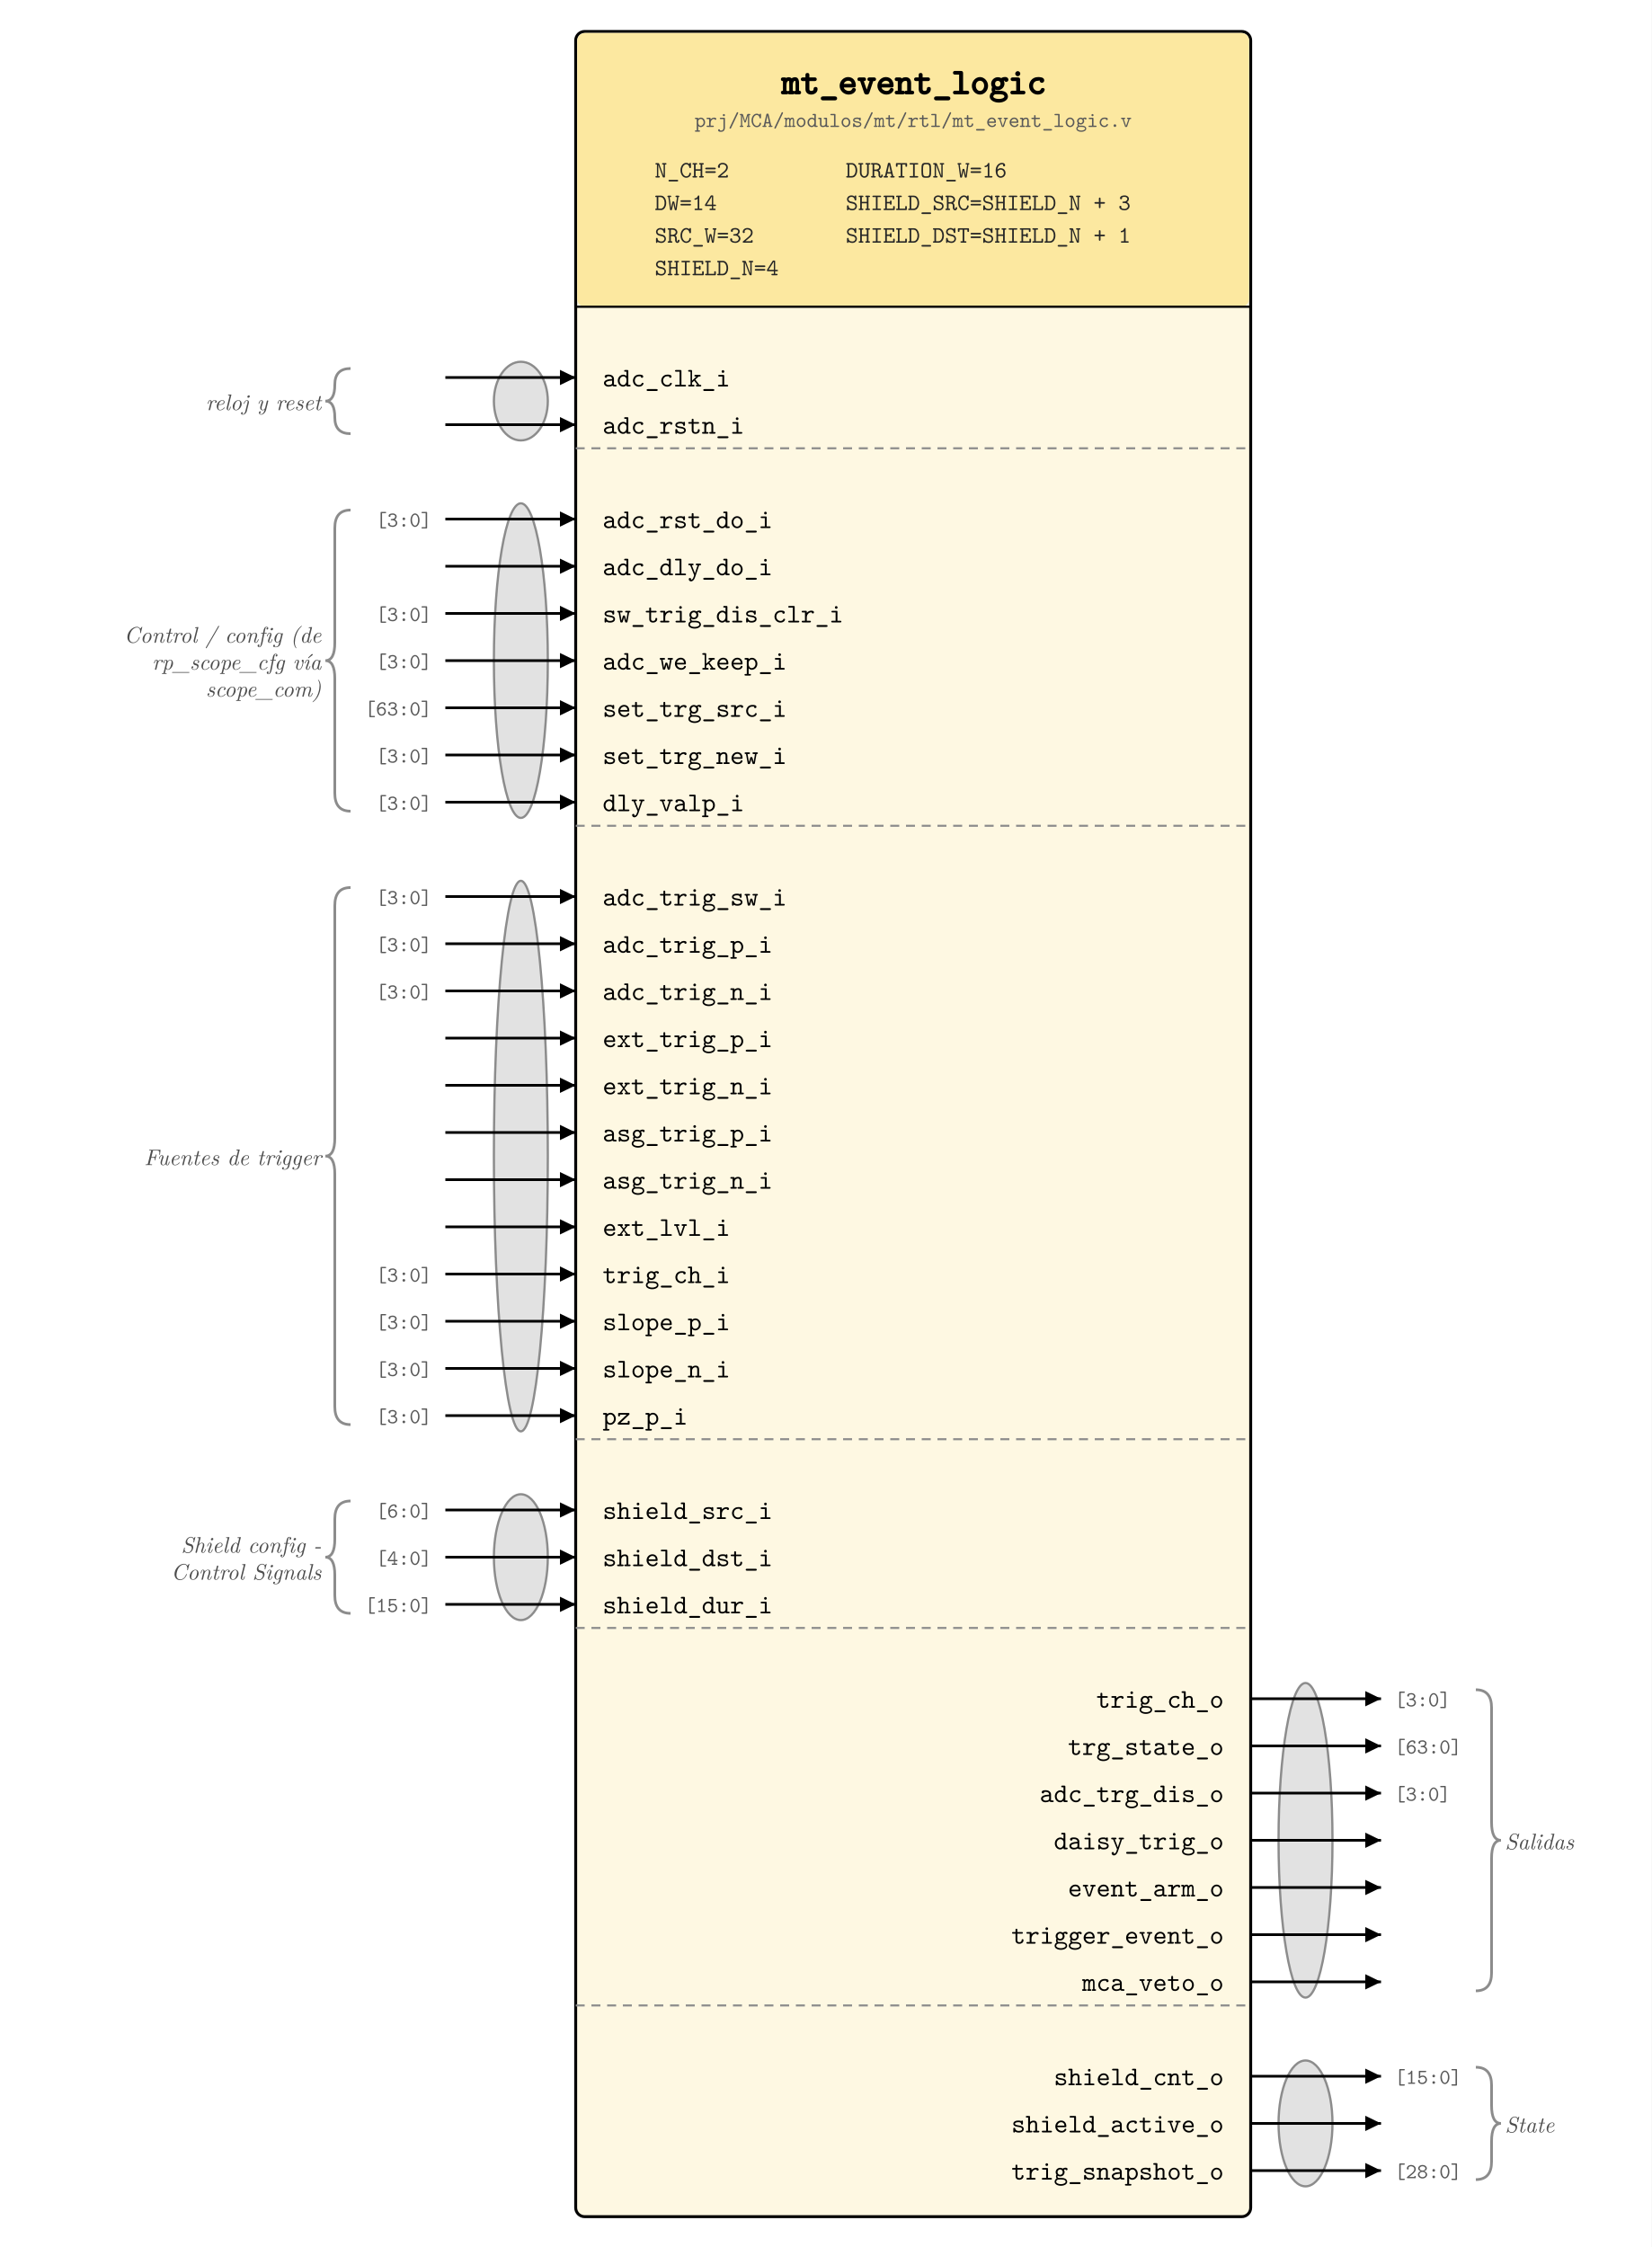
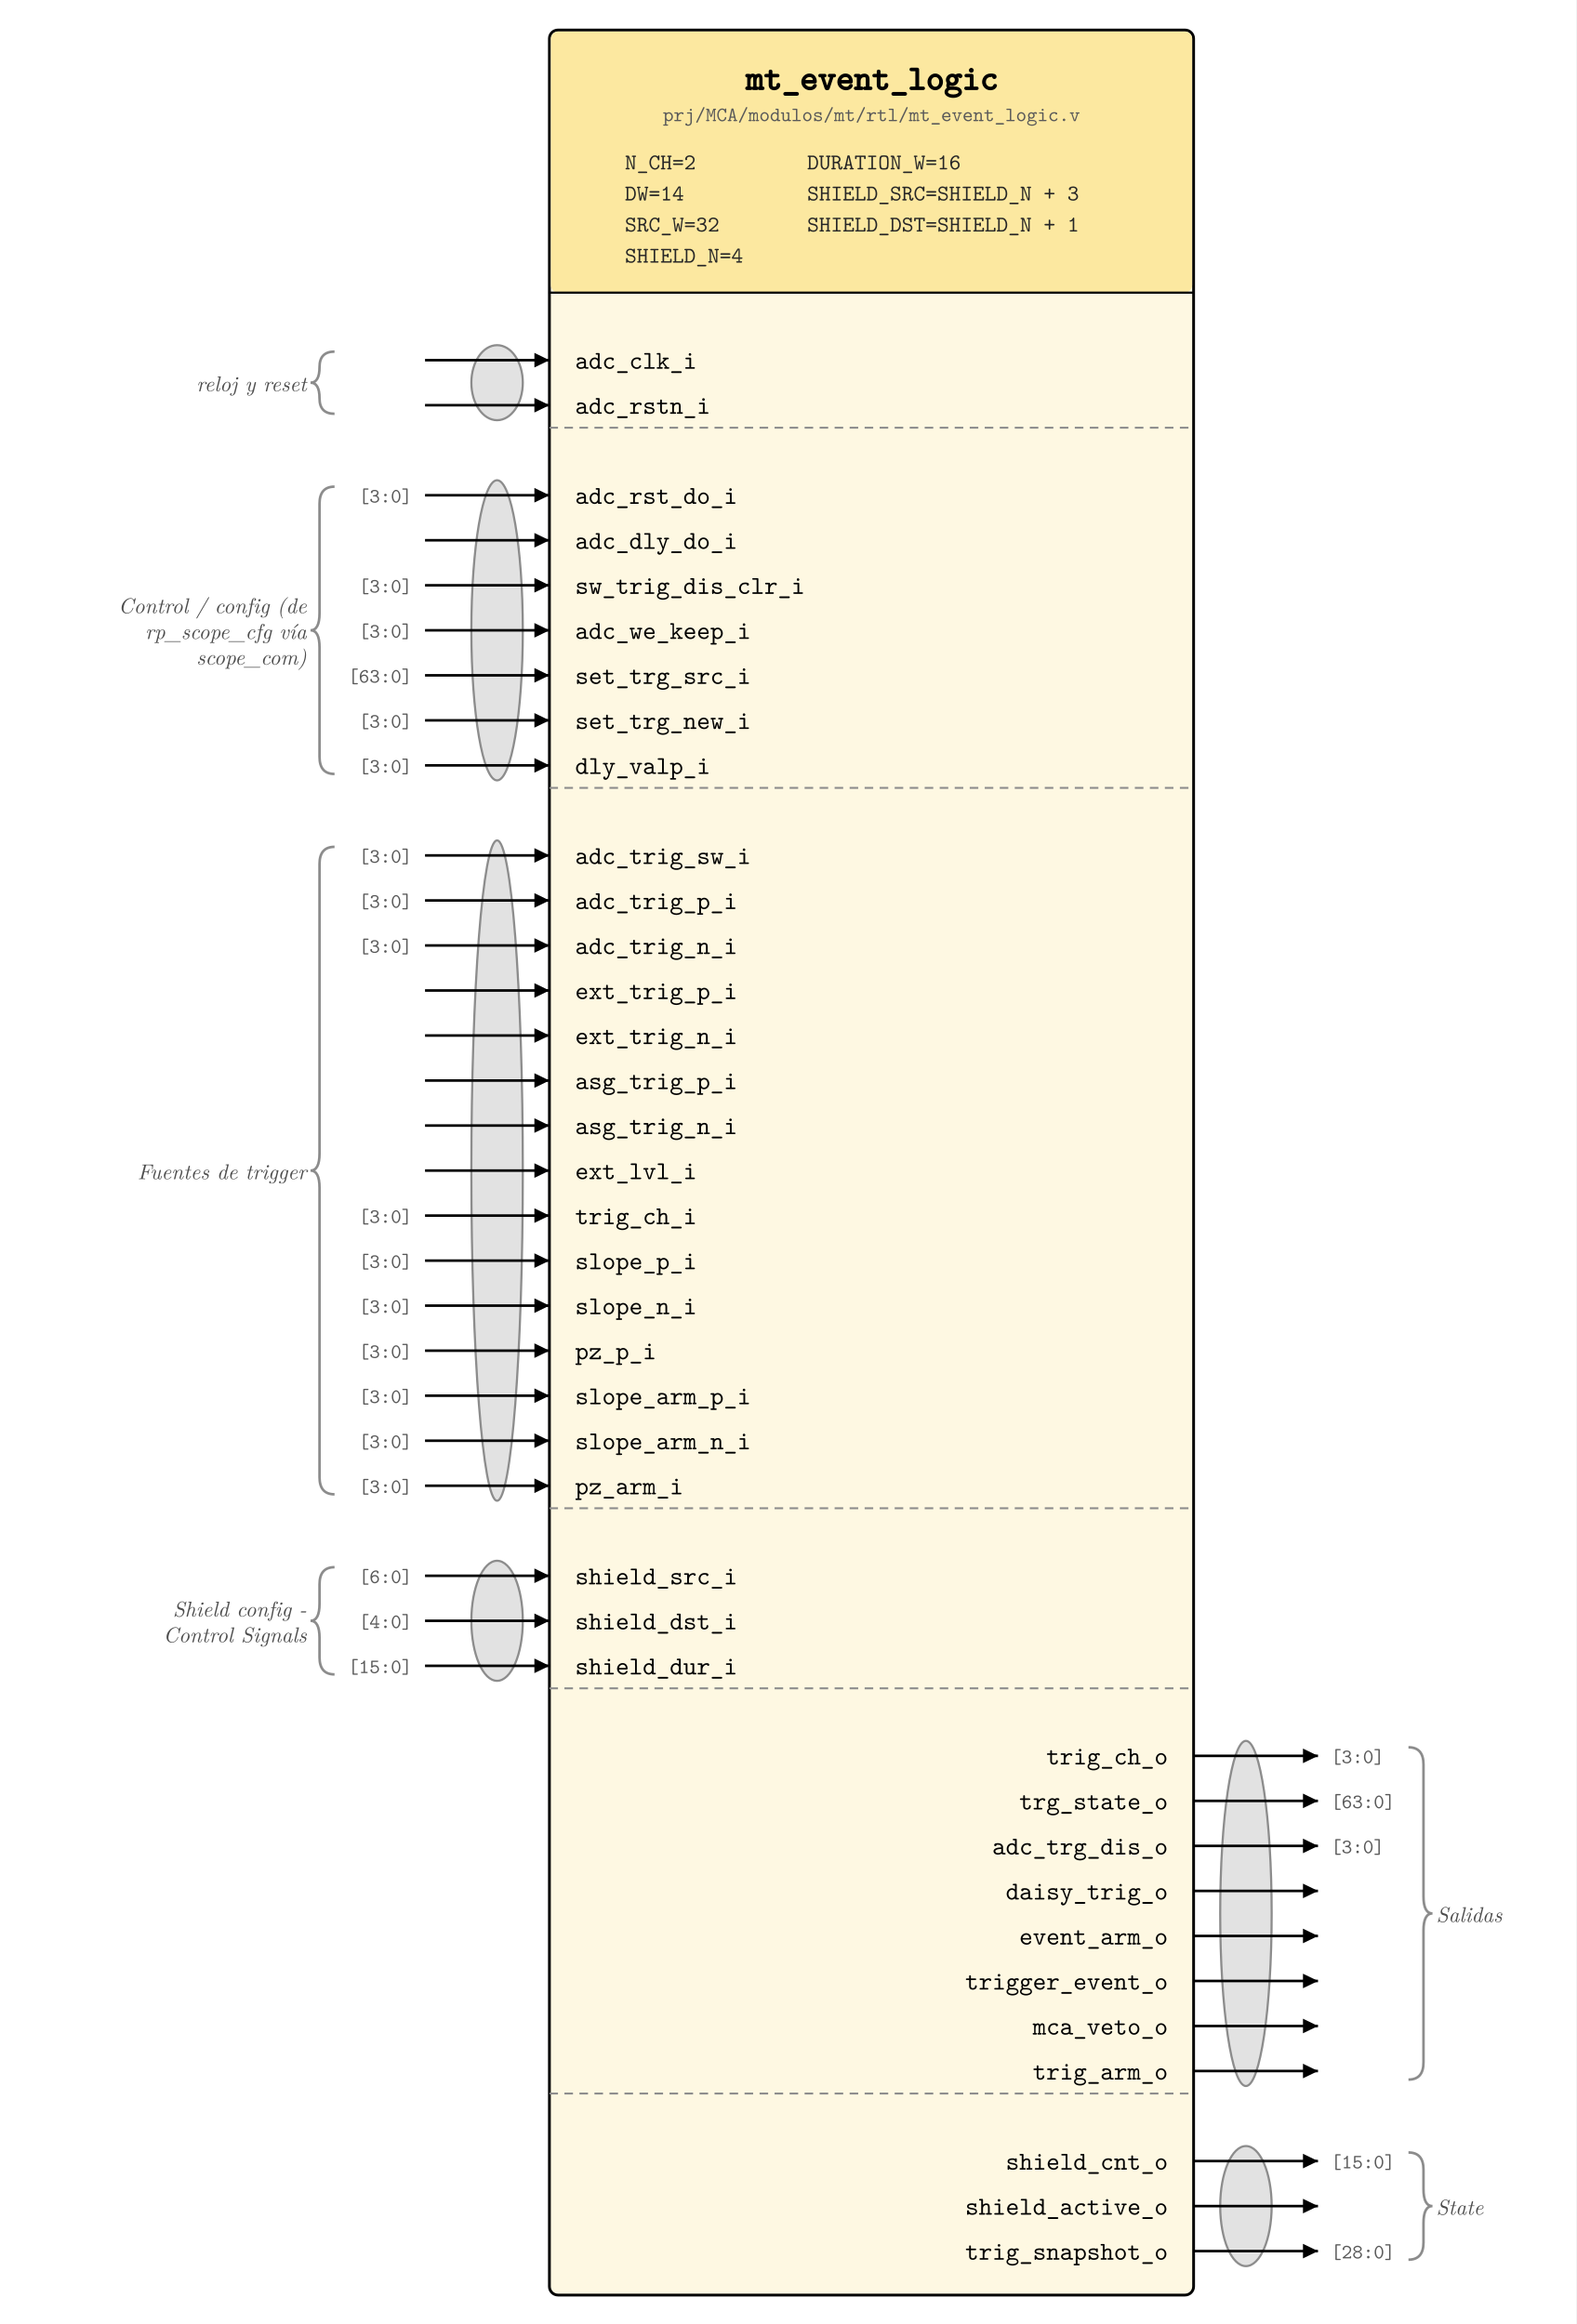
- <svg xmlns="http://www.w3.org/2000/svg" width="735" height="1000" viewBox="0 0 735 1000" font-family="&quot;Latin Modern Mono&quot;,&quot;CMU Typewriter Text&quot;,ui-monospace,SFMono-Regular,Menlo,Consolas,monospace">
+ <svg xmlns="http://www.w3.org/2000/svg" width="735" height="1084" viewBox="0 0 735 1084" font-family="&quot;Latin Modern Mono&quot;,&quot;CMU Typewriter Text&quot;,ui-monospace,SFMono-Regular,Menlo,Consolas,monospace">
  <style>
  .bg{fill:#ffffff}            .box{stroke:#000000;stroke-width:1.3}
  .hdr{stroke:none}
  .rule{stroke:#000000;stroke-width:1.0}
  .sep{stroke:#8c8c8c;stroke-width:0.9;stroke-dasharray:4 3}
  .pin{stroke:#000000;stroke-width:1.2;fill:none}
  .arr{fill:#000000;stroke:none}
  .nm{fill:#000000}            .wd{fill:#595959}
  .gp{fill:#4d4d4d;font-style:italic;font-family:"Latin Modern Roman","CMU Serif","Computer Modern Serif",Georgia,serif}
  .ti{fill:#000000;font-weight:700} .sb{fill:#595959} .pr{fill:#262626}
  .lg{fill:#4d4d4d;font-family:"Latin Modern Roman","CMU Serif","Computer Modern Serif",Georgia,serif}
  /* Tintes planos y no fill-opacity: hay renderers de SVG a PNG que ignoran la
     opacidad y dejan la elipse maciza, tapando los cables que abarca. */
  .brc{fill:none;stroke:#8c8c8c;stroke-width:1.2}
  .bus {fill:#e2e2e2;stroke:#8c8c8c;stroke-width:1.0}
  .busm{fill:#fdddbc;stroke:#000000;stroke-width:1.1}
  .buss{fill:#f8c6c6;stroke:#000000;stroke-width:1.1}
  .dotm{fill:#fccea0;stroke:#000000;stroke-width:1.1}
  .dots{fill:#f08080;stroke:#000000;stroke-width:1.1}
</style>
-   <rect class="bg" x="0" y="0" width="735" height="1000" />
-   <rect class="box" x="256.2" y="14.0" width="300.4" height="972.5" rx="4" fill="#fef8e2" />
+   <rect class="bg" x="0" y="0" width="735" height="1084" />
+   <rect class="box" x="256.2" y="14.0" width="300.4" height="1056.5" rx="4" fill="#fef8e2" />
  <rect class="hdr" x="256.9" y="14.7" width="299.0" height="121.8" rx="3.5" fill="#fce8a0" />
  <text class="ti" x="406.4" y="42.0" font-size="16" text-anchor="middle">mt_event_logic</text>
  <text class="sb" x="406.4" y="56.5" font-size="9.5" text-anchor="middle">prj/MCA/modulos/mt/rtl/mt_event_logic.v</text>
  <text class="pr" x="291.4" y="79.0" font-size="10.5">N_CH=2</text>
  <text class="pr" x="291.4" y="93.5" font-size="10.5">DW=14</text>
  <text class="pr" x="291.4" y="108.0" font-size="10.5">SRC_W=32</text>
  <text class="pr" x="291.4" y="122.5" font-size="10.5">SHIELD_N=4</text>
  <text class="pr" x="376.4" y="79.0" font-size="10.5">DURATION_W=16</text>
  <text class="pr" x="376.4" y="93.5" font-size="10.5">SHIELD_SRC=SHIELD_N + 3</text>
  <text class="pr" x="376.4" y="108.0" font-size="10.5">SHIELD_DST=SHIELD_N + 1</text>
  <line class="rule" x1="256.2" y1="136.5" x2="556.6" y2="136.5" />
  <ellipse class="bus" cx="231.8" cy="178.5" rx="12.0" ry="17.5" />
  <path class="brc" d="M156.0,164.0 Q149.0,164.0 149.0,171.2 L149.0,171.2 Q149.0,178.5 144.8,178.5 Q149.0,178.5 149.0,185.8 L149.0,185.8 Q149.0,193.0 156.0,193.0" />
  <text class="gp" x="143.0" y="182.5" font-size="10" text-anchor="end">reloj y reset</text>
  <line class="pin" x1="198.2" y1="168.0" x2="256.2" y2="168.0" />
  <path class="arr" d="M249.2,164.6 L256.2,168.0 L249.2,171.4 Z" />
  <text class="nm" x="268.2" y="172.0" font-size="12">adc_clk_i</text>
  <line class="pin" x1="198.2" y1="189.0" x2="256.2" y2="189.0" />
  <path class="arr" d="M249.2,185.6 L256.2,189.0 L249.2,192.4 Z" />
  <text class="nm" x="268.2" y="193.0" font-size="12">adc_rstn_i</text>
  <line class="sep" x1="256.2" y1="199.5" x2="556.6" y2="199.5" />
  <ellipse class="bus" cx="231.8" cy="294.0" rx="12.0" ry="70.0" />
  <path class="brc" d="M156.0,227.0 Q149.0,227.0 149.0,235.0 L149.0,286.0 Q149.0,294.0 144.8,294.0 Q149.0,294.0 149.0,302.0 L149.0,353.0 Q149.0,361.0 156.0,361.0" />
  <text class="gp" x="143.0" y="286.0" font-size="10" text-anchor="end">Control / config (de</text>
  <text class="gp" x="143.0" y="298.0" font-size="10" text-anchor="end">rp_scope_cfg vía</text>
  <text class="gp" x="143.0" y="310.0" font-size="10" text-anchor="end">scope_com)</text>
  <line class="pin" x1="198.2" y1="231.0" x2="256.2" y2="231.0" />
  <path class="arr" d="M249.2,227.6 L256.2,231.0 L249.2,234.4 Z" />
  <text class="wd" x="192.2" y="234.4" font-size="9.5" text-anchor="end">[3:0]</text>
  <text class="nm" x="268.2" y="235.0" font-size="12">adc_rst_do_i</text>
  <line class="pin" x1="198.2" y1="252.0" x2="256.2" y2="252.0" />
  <path class="arr" d="M249.2,248.6 L256.2,252.0 L249.2,255.4 Z" />
  <text class="nm" x="268.2" y="256.0" font-size="12">adc_dly_do_i</text>
  <line class="pin" x1="198.2" y1="273.0" x2="256.2" y2="273.0" />
  <path class="arr" d="M249.2,269.6 L256.2,273.0 L249.2,276.4 Z" />
  <text class="wd" x="192.2" y="276.4" font-size="9.5" text-anchor="end">[3:0]</text>
  <text class="nm" x="268.2" y="277.0" font-size="12">sw_trig_dis_clr_i</text>
  <line class="pin" x1="198.2" y1="294.0" x2="256.2" y2="294.0" />
  <path class="arr" d="M249.2,290.6 L256.2,294.0 L249.2,297.4 Z" />
  <text class="wd" x="192.2" y="297.4" font-size="9.5" text-anchor="end">[3:0]</text>
  <text class="nm" x="268.2" y="298.0" font-size="12">adc_we_keep_i</text>
  <line class="pin" x1="198.2" y1="315.0" x2="256.2" y2="315.0" />
  <path class="arr" d="M249.2,311.6 L256.2,315.0 L249.2,318.4 Z" />
  <text class="wd" x="192.2" y="318.4" font-size="9.5" text-anchor="end">[63:0]</text>
  <text class="nm" x="268.2" y="319.0" font-size="12">set_trg_src_i</text>
  <line class="pin" x1="198.2" y1="336.0" x2="256.2" y2="336.0" />
  <path class="arr" d="M249.2,332.6 L256.2,336.0 L249.2,339.4 Z" />
  <text class="wd" x="192.2" y="339.4" font-size="9.5" text-anchor="end">[3:0]</text>
  <text class="nm" x="268.2" y="340.0" font-size="12">set_trg_new_i</text>
  <line class="pin" x1="198.2" y1="357.0" x2="256.2" y2="357.0" />
  <path class="arr" d="M249.2,353.6 L256.2,357.0 L249.2,360.4 Z" />
  <text class="wd" x="192.2" y="360.4" font-size="9.5" text-anchor="end">[3:0]</text>
  <text class="nm" x="268.2" y="361.0" font-size="12">dly_valp_i</text>
  <line class="sep" x1="256.2" y1="367.5" x2="556.6" y2="367.5" />
-   <ellipse class="bus" cx="231.8" cy="514.5" rx="12.0" ry="122.5" />
-   <path class="brc" d="M156.0,395.0 Q149.0,395.0 149.0,403.0 L149.0,506.5 Q149.0,514.5 144.8,514.5 Q149.0,514.5 149.0,522.5 L149.0,626.0 Q149.0,634.0 156.0,634.0" />
-   <text class="gp" x="143.0" y="518.5" font-size="10" text-anchor="end">Fuentes de trigger</text>
+   <ellipse class="bus" cx="231.8" cy="546.0" rx="12.0" ry="154.0" />
+   <path class="brc" d="M156.0,395.0 Q149.0,395.0 149.0,403.0 L149.0,538.0 Q149.0,546.0 144.8,546.0 Q149.0,546.0 149.0,554.0 L149.0,689.0 Q149.0,697.0 156.0,697.0" />
+   <text class="gp" x="143.0" y="550.0" font-size="10" text-anchor="end">Fuentes de trigger</text>
  <line class="pin" x1="198.2" y1="399.0" x2="256.2" y2="399.0" />
  <path class="arr" d="M249.2,395.6 L256.2,399.0 L249.2,402.4 Z" />
  <text class="wd" x="192.2" y="402.4" font-size="9.5" text-anchor="end">[3:0]</text>
  <text class="nm" x="268.2" y="403.0" font-size="12">adc_trig_sw_i</text>
  <line class="pin" x1="198.2" y1="420.0" x2="256.2" y2="420.0" />
  <path class="arr" d="M249.2,416.6 L256.2,420.0 L249.2,423.4 Z" />
  <text class="wd" x="192.2" y="423.4" font-size="9.5" text-anchor="end">[3:0]</text>
  <text class="nm" x="268.2" y="424.0" font-size="12">adc_trig_p_i</text>
  <line class="pin" x1="198.2" y1="441.0" x2="256.2" y2="441.0" />
  <path class="arr" d="M249.2,437.6 L256.2,441.0 L249.2,444.4 Z" />
  <text class="wd" x="192.2" y="444.4" font-size="9.5" text-anchor="end">[3:0]</text>
  <text class="nm" x="268.2" y="445.0" font-size="12">adc_trig_n_i</text>
  <line class="pin" x1="198.2" y1="462.0" x2="256.2" y2="462.0" />
  <path class="arr" d="M249.2,458.6 L256.2,462.0 L249.2,465.4 Z" />
  <text class="nm" x="268.2" y="466.0" font-size="12">ext_trig_p_i</text>
  <line class="pin" x1="198.2" y1="483.0" x2="256.2" y2="483.0" />
  <path class="arr" d="M249.2,479.6 L256.2,483.0 L249.2,486.4 Z" />
  <text class="nm" x="268.2" y="487.0" font-size="12">ext_trig_n_i</text>
  <line class="pin" x1="198.2" y1="504.0" x2="256.2" y2="504.0" />
  <path class="arr" d="M249.2,500.6 L256.2,504.0 L249.2,507.4 Z" />
  <text class="nm" x="268.2" y="508.0" font-size="12">asg_trig_p_i</text>
  <line class="pin" x1="198.2" y1="525.0" x2="256.2" y2="525.0" />
  <path class="arr" d="M249.2,521.6 L256.2,525.0 L249.2,528.4 Z" />
  <text class="nm" x="268.2" y="529.0" font-size="12">asg_trig_n_i</text>
  <line class="pin" x1="198.2" y1="546.0" x2="256.2" y2="546.0" />
  <path class="arr" d="M249.2,542.6 L256.2,546.0 L249.2,549.4 Z" />
  <text class="nm" x="268.2" y="550.0" font-size="12">ext_lvl_i</text>
  <line class="pin" x1="198.2" y1="567.0" x2="256.2" y2="567.0" />
  <path class="arr" d="M249.2,563.6 L256.2,567.0 L249.2,570.4 Z" />
  <text class="wd" x="192.2" y="570.4" font-size="9.5" text-anchor="end">[3:0]</text>
  <text class="nm" x="268.2" y="571.0" font-size="12">trig_ch_i</text>
  <line class="pin" x1="198.2" y1="588.0" x2="256.2" y2="588.0" />
  <path class="arr" d="M249.2,584.6 L256.2,588.0 L249.2,591.4 Z" />
  <text class="wd" x="192.2" y="591.4" font-size="9.5" text-anchor="end">[3:0]</text>
  <text class="nm" x="268.2" y="592.0" font-size="12">slope_p_i</text>
  <line class="pin" x1="198.2" y1="609.0" x2="256.2" y2="609.0" />
  <path class="arr" d="M249.2,605.6 L256.2,609.0 L249.2,612.4 Z" />
  <text class="wd" x="192.2" y="612.4" font-size="9.5" text-anchor="end">[3:0]</text>
  <text class="nm" x="268.2" y="613.0" font-size="12">slope_n_i</text>
  <line class="pin" x1="198.2" y1="630.0" x2="256.2" y2="630.0" />
  <path class="arr" d="M249.2,626.6 L256.2,630.0 L249.2,633.4 Z" />
  <text class="wd" x="192.2" y="633.4" font-size="9.5" text-anchor="end">[3:0]</text>
  <text class="nm" x="268.2" y="634.0" font-size="12">pz_p_i</text>
-   <line class="sep" x1="256.2" y1="640.5" x2="556.6" y2="640.5" />
-   <ellipse class="bus" cx="231.8" cy="693.0" rx="12.0" ry="28.0" />
-   <path class="brc" d="M156.0,668.0 Q149.0,668.0 149.0,676.0 L149.0,685.0 Q149.0,693.0 144.8,693.0 Q149.0,693.0 149.0,701.0 L149.0,710.0 Q149.0,718.0 156.0,718.0" />
-   <text class="gp" x="143.0" y="691.0" font-size="10" text-anchor="end">Shield config -</text>
-   <text class="gp" x="143.0" y="703.0" font-size="10" text-anchor="end">Control Signals</text>
+   <line class="pin" x1="198.2" y1="651.0" x2="256.2" y2="651.0" />
+   <path class="arr" d="M249.2,647.6 L256.2,651.0 L249.2,654.4 Z" />
+   <text class="wd" x="192.2" y="654.4" font-size="9.5" text-anchor="end">[3:0]</text>
+   <text class="nm" x="268.2" y="655.0" font-size="12">slope_arm_p_i</text>
  <line class="pin" x1="198.2" y1="672.0" x2="256.2" y2="672.0" />
  <path class="arr" d="M249.2,668.6 L256.2,672.0 L249.2,675.4 Z" />
-   <text class="wd" x="192.2" y="675.4" font-size="9.5" text-anchor="end">[6:0]</text>
-   <text class="nm" x="268.2" y="676.0" font-size="12">shield_src_i</text>
+   <text class="wd" x="192.2" y="675.4" font-size="9.5" text-anchor="end">[3:0]</text>
+   <text class="nm" x="268.2" y="676.0" font-size="12">slope_arm_n_i</text>
  <line class="pin" x1="198.2" y1="693.0" x2="256.2" y2="693.0" />
  <path class="arr" d="M249.2,689.6 L256.2,693.0 L249.2,696.4 Z" />
-   <text class="wd" x="192.2" y="696.4" font-size="9.5" text-anchor="end">[4:0]</text>
-   <text class="nm" x="268.2" y="697.0" font-size="12">shield_dst_i</text>
-   <line class="pin" x1="198.2" y1="714.0" x2="256.2" y2="714.0" />
-   <path class="arr" d="M249.2,710.6 L256.2,714.0 L249.2,717.4 Z" />
-   <text class="wd" x="192.2" y="717.4" font-size="9.5" text-anchor="end">[15:0]</text>
-   <text class="nm" x="268.2" y="718.0" font-size="12">shield_dur_i</text>
-   <line class="sep" x1="256.2" y1="724.5" x2="556.6" y2="724.5" />
-   <ellipse class="bus" cx="581.0" cy="819.0" rx="12.0" ry="70.0" />
-   <path class="brc" d="M656.8,752.0 Q663.8,752.0 663.8,760.0 L663.8,811.0 Q663.8,819.0 668.0,819.0 Q663.8,819.0 663.8,827.0 L663.8,878.0 Q663.8,886.0 656.8,886.0" />
-   <text class="gp" x="669.8" y="823.0" font-size="10" text-anchor="start">Salidas</text>
-   <line class="pin" x1="556.6" y1="756.0" x2="614.6" y2="756.0" />
-   <path class="arr" d="M607.6,752.6 L614.6,756.0 L607.6,759.4 Z" />
-   <text class="wd" x="620.6" y="759.4" font-size="9.5">[3:0]</text>
-   <text class="nm" x="544.6" y="760.0" font-size="12" text-anchor="end">trig_ch_o</text>
-   <line class="pin" x1="556.6" y1="777.0" x2="614.6" y2="777.0" />
-   <path class="arr" d="M607.6,773.6 L614.6,777.0 L607.6,780.4 Z" />
-   <text class="wd" x="620.6" y="780.4" font-size="9.5">[63:0]</text>
-   <text class="nm" x="544.6" y="781.0" font-size="12" text-anchor="end">trg_state_o</text>
-   <line class="pin" x1="556.6" y1="798.0" x2="614.6" y2="798.0" />
-   <path class="arr" d="M607.6,794.6 L614.6,798.0 L607.6,801.4 Z" />
-   <text class="wd" x="620.6" y="801.4" font-size="9.5">[3:0]</text>
-   <text class="nm" x="544.6" y="802.0" font-size="12" text-anchor="end">adc_trg_dis_o</text>
+   <text class="wd" x="192.2" y="696.4" font-size="9.5" text-anchor="end">[3:0]</text>
+   <text class="nm" x="268.2" y="697.0" font-size="12">pz_arm_i</text>
+   <line class="sep" x1="256.2" y1="703.5" x2="556.6" y2="703.5" />
+   <ellipse class="bus" cx="231.8" cy="756.0" rx="12.0" ry="28.0" />
+   <path class="brc" d="M156.0,731.0 Q149.0,731.0 149.0,739.0 L149.0,748.0 Q149.0,756.0 144.8,756.0 Q149.0,756.0 149.0,764.0 L149.0,773.0 Q149.0,781.0 156.0,781.0" />
+   <text class="gp" x="143.0" y="754.0" font-size="10" text-anchor="end">Shield config -</text>
+   <text class="gp" x="143.0" y="766.0" font-size="10" text-anchor="end">Control Signals</text>
+   <line class="pin" x1="198.2" y1="735.0" x2="256.2" y2="735.0" />
+   <path class="arr" d="M249.2,731.6 L256.2,735.0 L249.2,738.4 Z" />
+   <text class="wd" x="192.2" y="738.4" font-size="9.5" text-anchor="end">[6:0]</text>
+   <text class="nm" x="268.2" y="739.0" font-size="12">shield_src_i</text>
+   <line class="pin" x1="198.2" y1="756.0" x2="256.2" y2="756.0" />
+   <path class="arr" d="M249.2,752.6 L256.2,756.0 L249.2,759.4 Z" />
+   <text class="wd" x="192.2" y="759.4" font-size="9.5" text-anchor="end">[4:0]</text>
+   <text class="nm" x="268.2" y="760.0" font-size="12">shield_dst_i</text>
+   <line class="pin" x1="198.2" y1="777.0" x2="256.2" y2="777.0" />
+   <path class="arr" d="M249.2,773.6 L256.2,777.0 L249.2,780.4 Z" />
+   <text class="wd" x="192.2" y="780.4" font-size="9.5" text-anchor="end">[15:0]</text>
+   <text class="nm" x="268.2" y="781.0" font-size="12">shield_dur_i</text>
+   <line class="sep" x1="256.2" y1="787.5" x2="556.6" y2="787.5" />
+   <ellipse class="bus" cx="581.0" cy="892.5" rx="12.0" ry="80.5" />
+   <path class="brc" d="M656.8,815.0 Q663.8,815.0 663.8,823.0 L663.8,884.5 Q663.8,892.5 668.0,892.5 Q663.8,892.5 663.8,900.5 L663.8,962.0 Q663.8,970.0 656.8,970.0" />
+   <text class="gp" x="669.8" y="896.5" font-size="10" text-anchor="start">Salidas</text>
  <line class="pin" x1="556.6" y1="819.0" x2="614.6" y2="819.0" />
  <path class="arr" d="M607.6,815.6 L614.6,819.0 L607.6,822.4 Z" />
-   <text class="nm" x="544.6" y="823.0" font-size="12" text-anchor="end">daisy_trig_o</text>
+   <text class="wd" x="620.6" y="822.4" font-size="9.5">[3:0]</text>
+   <text class="nm" x="544.6" y="823.0" font-size="12" text-anchor="end">trig_ch_o</text>
  <line class="pin" x1="556.6" y1="840.0" x2="614.6" y2="840.0" />
  <path class="arr" d="M607.6,836.6 L614.6,840.0 L607.6,843.4 Z" />
-   <text class="nm" x="544.6" y="844.0" font-size="12" text-anchor="end">event_arm_o</text>
+   <text class="wd" x="620.6" y="843.4" font-size="9.5">[63:0]</text>
+   <text class="nm" x="544.6" y="844.0" font-size="12" text-anchor="end">trg_state_o</text>
  <line class="pin" x1="556.6" y1="861.0" x2="614.6" y2="861.0" />
  <path class="arr" d="M607.6,857.6 L614.6,861.0 L607.6,864.4 Z" />
-   <text class="nm" x="544.6" y="865.0" font-size="12" text-anchor="end">trigger_event_o</text>
+   <text class="wd" x="620.6" y="864.4" font-size="9.5">[3:0]</text>
+   <text class="nm" x="544.6" y="865.0" font-size="12" text-anchor="end">adc_trg_dis_o</text>
  <line class="pin" x1="556.6" y1="882.0" x2="614.6" y2="882.0" />
  <path class="arr" d="M607.6,878.6 L614.6,882.0 L607.6,885.4 Z" />
-   <text class="nm" x="544.6" y="886.0" font-size="12" text-anchor="end">mca_veto_o</text>
-   <line class="sep" x1="256.2" y1="892.5" x2="556.6" y2="892.5" />
-   <ellipse class="bus" cx="581.0" cy="945.0" rx="12.0" ry="28.0" />
-   <path class="brc" d="M656.8,920.0 Q663.8,920.0 663.8,928.0 L663.8,937.0 Q663.8,945.0 668.0,945.0 Q663.8,945.0 663.8,953.0 L663.8,962.0 Q663.8,970.0 656.8,970.0" />
-   <text class="gp" x="669.8" y="949.0" font-size="10" text-anchor="start">State</text>
+   <text class="nm" x="544.6" y="886.0" font-size="12" text-anchor="end">daisy_trig_o</text>
+   <line class="pin" x1="556.6" y1="903.0" x2="614.6" y2="903.0" />
+   <path class="arr" d="M607.6,899.6 L614.6,903.0 L607.6,906.4 Z" />
+   <text class="nm" x="544.6" y="907.0" font-size="12" text-anchor="end">event_arm_o</text>
  <line class="pin" x1="556.6" y1="924.0" x2="614.6" y2="924.0" />
  <path class="arr" d="M607.6,920.6 L614.6,924.0 L607.6,927.4 Z" />
-   <text class="wd" x="620.6" y="927.4" font-size="9.5">[15:0]</text>
-   <text class="nm" x="544.6" y="928.0" font-size="12" text-anchor="end">shield_cnt_o</text>
+   <text class="nm" x="544.6" y="928.0" font-size="12" text-anchor="end">trigger_event_o</text>
  <line class="pin" x1="556.6" y1="945.0" x2="614.6" y2="945.0" />
  <path class="arr" d="M607.6,941.6 L614.6,945.0 L607.6,948.4 Z" />
-   <text class="nm" x="544.6" y="949.0" font-size="12" text-anchor="end">shield_active_o</text>
+   <text class="nm" x="544.6" y="949.0" font-size="12" text-anchor="end">mca_veto_o</text>
  <line class="pin" x1="556.6" y1="966.0" x2="614.6" y2="966.0" />
  <path class="arr" d="M607.6,962.6 L614.6,966.0 L607.6,969.4 Z" />
-   <text class="wd" x="620.6" y="969.4" font-size="9.5">[28:0]</text>
-   <text class="nm" x="544.6" y="970.0" font-size="12" text-anchor="end">trig_snapshot_o</text>
+   <text class="nm" x="544.6" y="970.0" font-size="12" text-anchor="end">trig_arm_o</text>
+   <line class="sep" x1="256.2" y1="976.5" x2="556.6" y2="976.5" />
+   <ellipse class="bus" cx="581.0" cy="1029.0" rx="12.0" ry="28.0" />
+   <path class="brc" d="M656.8,1004.0 Q663.8,1004.0 663.8,1012.0 L663.8,1021.0 Q663.8,1029.0 668.0,1029.0 Q663.8,1029.0 663.8,1037.0 L663.8,1046.0 Q663.8,1054.0 656.8,1054.0" />
+   <text class="gp" x="669.8" y="1033.0" font-size="10" text-anchor="start">State</text>
+   <line class="pin" x1="556.6" y1="1008.0" x2="614.6" y2="1008.0" />
+   <path class="arr" d="M607.6,1004.6 L614.6,1008.0 L607.6,1011.4 Z" />
+   <text class="wd" x="620.6" y="1011.4" font-size="9.5">[15:0]</text>
+   <text class="nm" x="544.6" y="1012.0" font-size="12" text-anchor="end">shield_cnt_o</text>
+   <line class="pin" x1="556.6" y1="1029.0" x2="614.6" y2="1029.0" />
+   <path class="arr" d="M607.6,1025.6 L614.6,1029.0 L607.6,1032.4 Z" />
+   <text class="nm" x="544.6" y="1033.0" font-size="12" text-anchor="end">shield_active_o</text>
+   <line class="pin" x1="556.6" y1="1050.0" x2="614.6" y2="1050.0" />
+   <path class="arr" d="M607.6,1046.6 L614.6,1050.0 L607.6,1053.4 Z" />
+   <text class="wd" x="620.6" y="1053.4" font-size="9.5">[28:0]</text>
+   <text class="nm" x="544.6" y="1054.0" font-size="12" text-anchor="end">trig_snapshot_o</text>
</svg>
